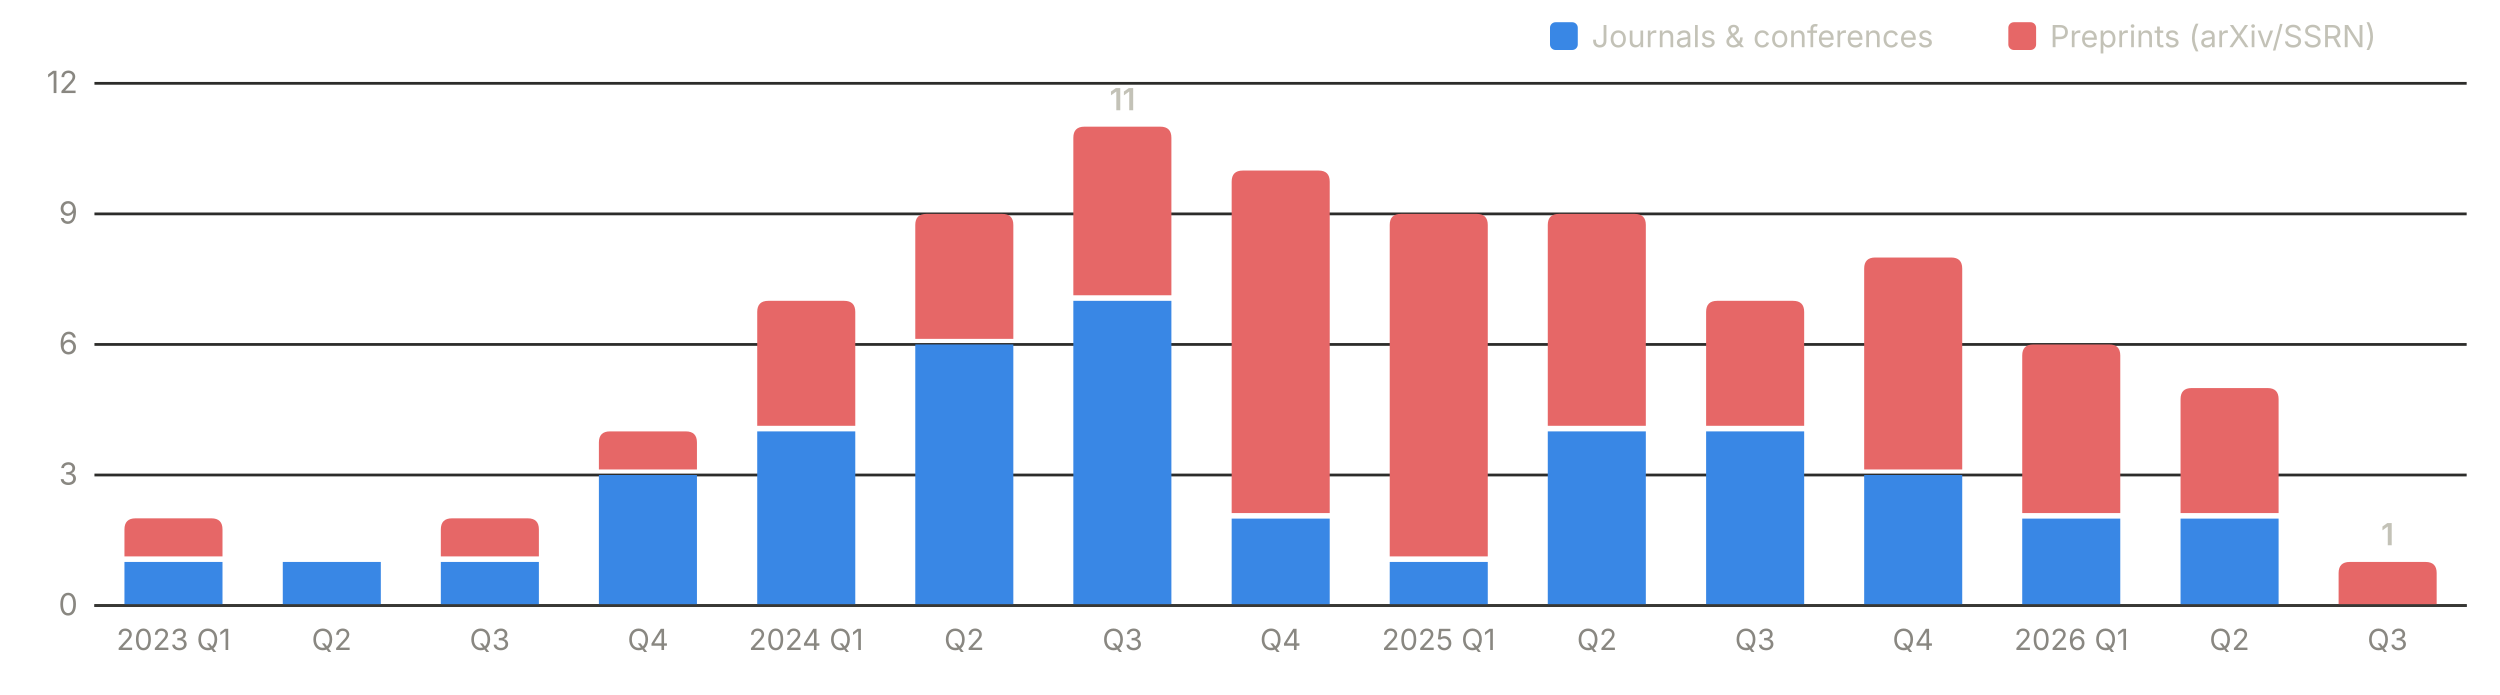
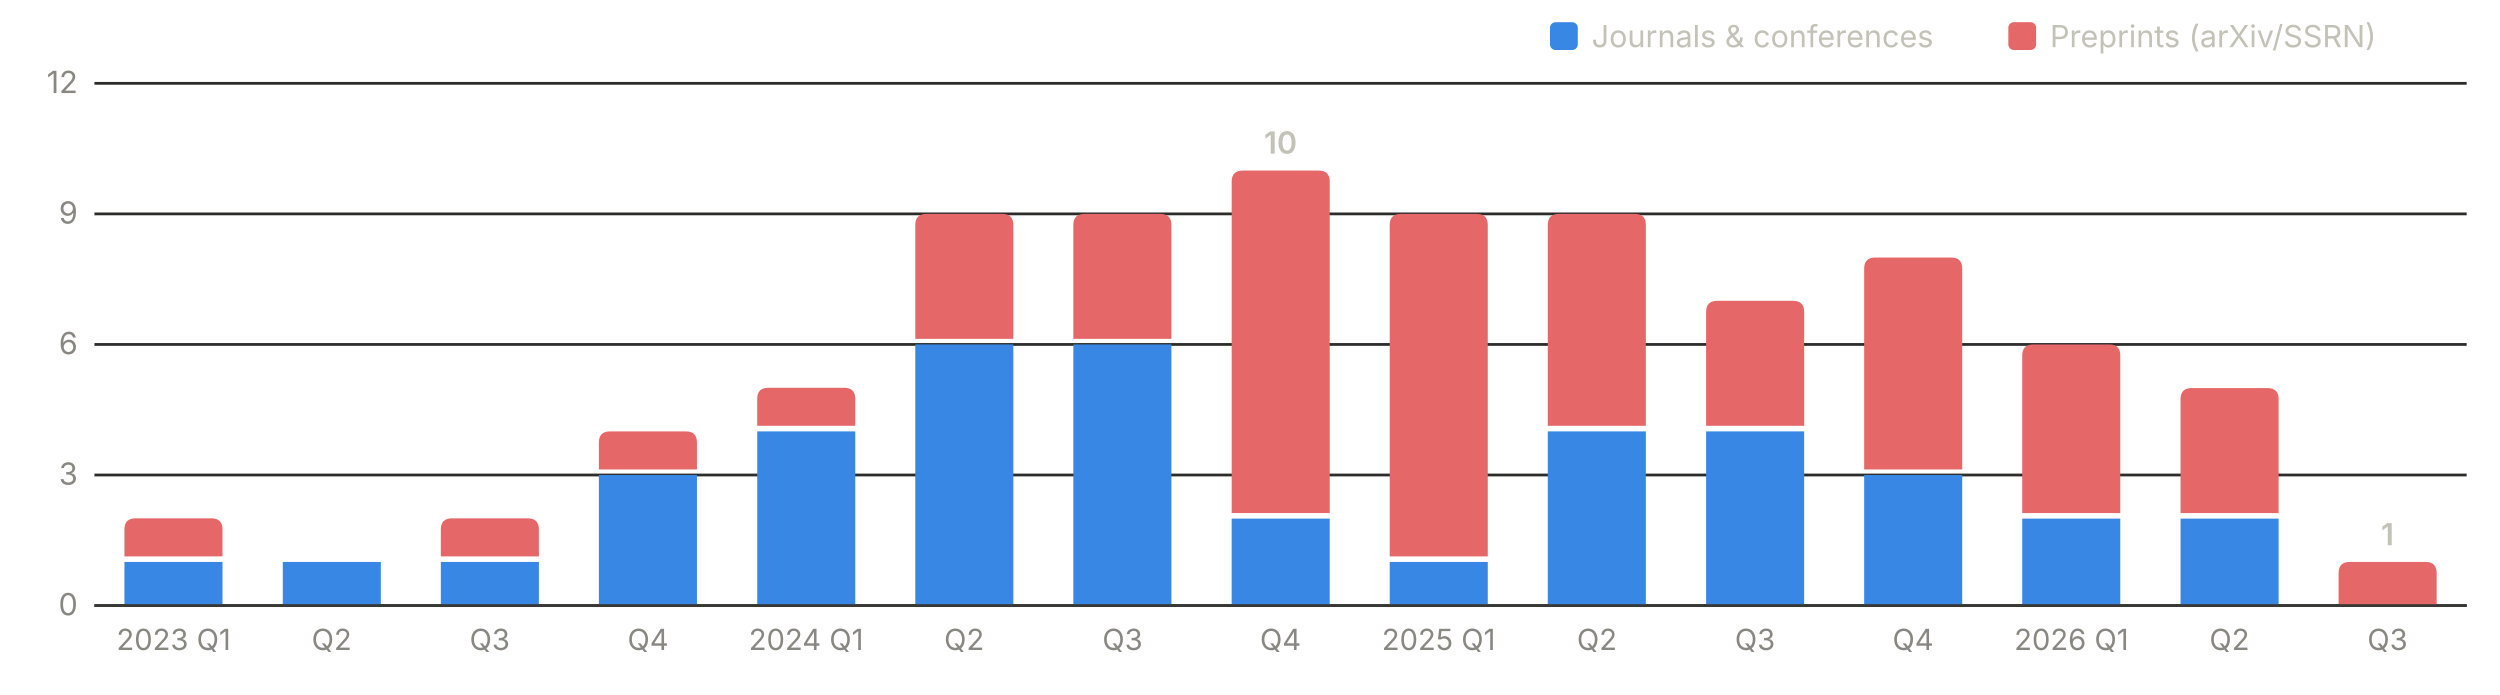
<svg xmlns="http://www.w3.org/2000/svg" viewBox="0 0 900 250" width="900" height="250" role="img" aria-label="Stacked bars of journal and preprint papers per quarter, 2023 Q1 to 2026 Q3">
  <line x1="34" y1="218.0" x2="888" y2="218.0" stroke="#2c2c2a" stroke-width="1" />
  <text x="28" y="221.5" text-anchor="end" font-family="system-ui,-apple-system,Segoe UI,sans-serif" font-size="11" fill="#898781">0</text>
  <line x1="34" y1="171.0" x2="888" y2="171.0" stroke="#2c2c2a" stroke-width="1" />
  <text x="28" y="174.5" text-anchor="end" font-family="system-ui,-apple-system,Segoe UI,sans-serif" font-size="11" fill="#898781">3</text>
  <line x1="34" y1="124.0" x2="888" y2="124.0" stroke="#2c2c2a" stroke-width="1" />
  <text x="28" y="127.5" text-anchor="end" font-family="system-ui,-apple-system,Segoe UI,sans-serif" font-size="11" fill="#898781">6</text>
  <line x1="34" y1="77.0" x2="888" y2="77.0" stroke="#2c2c2a" stroke-width="1" />
  <text x="28" y="80.5" text-anchor="end" font-family="system-ui,-apple-system,Segoe UI,sans-serif" font-size="11" fill="#898781">9</text>
  <line x1="34" y1="30.0" x2="888" y2="30.0" stroke="#2c2c2a" stroke-width="1" />
  <text x="28" y="33.5" text-anchor="end" font-family="system-ui,-apple-system,Segoe UI,sans-serif" font-size="11" fill="#898781">12</text>
  <rect x="558" y="8" width="10" height="10" rx="2" fill="#3987e5" />
  <text x="573" y="17" font-family="system-ui,-apple-system,Segoe UI,sans-serif" font-size="11" fill="#c3c2b7">Journals &amp; conferences</text>
  <rect x="723" y="8" width="10" height="10" rx="2" fill="#e66767" />
  <text x="738" y="17" font-family="system-ui,-apple-system,Segoe UI,sans-serif" font-size="11" fill="#c3c2b7">Preprints (arXiv/SSRN)</text>
  <rect x="44.8" y="202.3" width="35.3" height="15.7" fill="#3987e5" />
  <path d="M44.8,200.3 v-9.7 q0,-4.0 4.0,-4.0 h27.3 q4.0,0 4.0,4.0 v9.7 z" fill="#e66767" />
  <text x="62.5" y="234" text-anchor="middle" font-family="system-ui,-apple-system,Segoe UI,sans-serif" font-size="10.5" fill="#898781">2023 Q1</text>
  <rect x="101.8" y="202.3" width="35.3" height="15.7" fill="#3987e5" />
  <text x="119.4" y="234" text-anchor="middle" font-family="system-ui,-apple-system,Segoe UI,sans-serif" font-size="10.5" fill="#898781">Q2</text>
  <rect x="158.7" y="202.3" width="35.3" height="15.7" fill="#3987e5" />
  <path d="M158.7,200.3 v-9.7 q0,-4.0 4.0,-4.0 h27.3 q4.0,0 4.0,4.0 v9.7 z" fill="#e66767" />
  <text x="176.3" y="234" text-anchor="middle" font-family="system-ui,-apple-system,Segoe UI,sans-serif" font-size="10.5" fill="#898781">Q3</text>
  <rect x="215.6" y="171.0" width="35.3" height="47.0" fill="#3987e5" />
  <path d="M215.6,169.0 v-9.7 q0,-4.0 4.0,-4.0 h27.3 q4.0,0 4.0,4.0 v9.7 z" fill="#e66767" />
  <text x="233.3" y="234" text-anchor="middle" font-family="system-ui,-apple-system,Segoe UI,sans-serif" font-size="10.5" fill="#898781">Q4</text>
  <rect x="272.6" y="155.3" width="35.3" height="62.7" fill="#3987e5" />
-   <path d="M272.6,153.3 v-41.0 q0,-4.0 4.0,-4.0 h27.3 q4.0,0 4.0,4.0 v41.0 z" fill="#e66767" />
+   <path d="M272.6,153.3 v-9.7 q0,-4.0 4.0,-4.0 h27.3 q4.0,0 4.0,4.0 v9.7 z" fill="#e66767" />
  <text x="290.2" y="234" text-anchor="middle" font-family="system-ui,-apple-system,Segoe UI,sans-serif" font-size="10.5" fill="#898781">2024 Q1</text>
  <rect x="329.5" y="124.0" width="35.3" height="94.0" fill="#3987e5" />
  <path d="M329.5,122.0 v-41.0 q0,-4.0 4.0,-4.0 h27.3 q4.0,0 4.0,4.0 v41.0 z" fill="#e66767" />
  <text x="347.1" y="234" text-anchor="middle" font-family="system-ui,-apple-system,Segoe UI,sans-serif" font-size="10.5" fill="#898781">Q2</text>
-   <rect x="386.4" y="108.3" width="35.3" height="109.7" fill="#3987e5" />
-   <path d="M386.4,106.3 v-56.7 q0,-4.0 4.0,-4.0 h27.3 q4.0,0 4.0,4.0 v56.7 z" fill="#e66767" />
-   <text x="404.1" y="39.7" text-anchor="middle" font-family="system-ui,-apple-system,Segoe UI,sans-serif" font-size="11" font-weight="600" fill="#c3c2b7">11</text>
+   <rect x="386.4" y="124.0" width="35.3" height="94.0" fill="#3987e5" />
+   <path d="M386.4,122.0 v-41.0 q0,-4.0 4.0,-4.0 h27.3 q4.0,0 4.0,4.0 v41.0 z" fill="#e66767" />
  <text x="404.1" y="234" text-anchor="middle" font-family="system-ui,-apple-system,Segoe UI,sans-serif" font-size="10.5" fill="#898781">Q3</text>
  <rect x="443.4" y="186.7" width="35.3" height="31.3" fill="#3987e5" />
  <path d="M443.4,184.7 v-119.3 q0,-4.0 4.0,-4.0 h27.3 q4.0,0 4.0,4.0 v119.3 z" fill="#e66767" />
+   <text x="461.0" y="55.3" text-anchor="middle" font-family="system-ui,-apple-system,Segoe UI,sans-serif" font-size="11" font-weight="600" fill="#c3c2b7">10</text>
  <text x="461.0" y="234" text-anchor="middle" font-family="system-ui,-apple-system,Segoe UI,sans-serif" font-size="10.5" fill="#898781">Q4</text>
  <rect x="500.3" y="202.3" width="35.3" height="15.7" fill="#3987e5" />
  <path d="M500.3,200.3 v-119.3 q0,-4.0 4.0,-4.0 h27.3 q4.0,0 4.0,4.0 v119.3 z" fill="#e66767" />
  <text x="517.9" y="234" text-anchor="middle" font-family="system-ui,-apple-system,Segoe UI,sans-serif" font-size="10.5" fill="#898781">2025 Q1</text>
  <rect x="557.2" y="155.3" width="35.3" height="62.7" fill="#3987e5" />
  <path d="M557.2,153.3 v-72.3 q0,-4.0 4.0,-4.0 h27.3 q4.0,0 4.0,4.0 v72.3 z" fill="#e66767" />
  <text x="574.9" y="234" text-anchor="middle" font-family="system-ui,-apple-system,Segoe UI,sans-serif" font-size="10.5" fill="#898781">Q2</text>
  <rect x="614.2" y="155.3" width="35.3" height="62.7" fill="#3987e5" />
  <path d="M614.2,153.3 v-41.0 q0,-4.0 4.0,-4.0 h27.3 q4.0,0 4.0,4.0 v41.0 z" fill="#e66767" />
  <text x="631.8" y="234" text-anchor="middle" font-family="system-ui,-apple-system,Segoe UI,sans-serif" font-size="10.5" fill="#898781">Q3</text>
  <rect x="671.1" y="171.0" width="35.3" height="47.0" fill="#3987e5" />
  <path d="M671.1,169.0 v-72.3 q0,-4.0 4.0,-4.0 h27.3 q4.0,0 4.0,4.0 v72.3 z" fill="#e66767" />
  <text x="688.7" y="234" text-anchor="middle" font-family="system-ui,-apple-system,Segoe UI,sans-serif" font-size="10.5" fill="#898781">Q4</text>
  <rect x="728.0" y="186.7" width="35.3" height="31.3" fill="#3987e5" />
  <path d="M728.0,184.7 v-56.7 q0,-4.0 4.0,-4.0 h27.3 q4.0,0 4.0,4.0 v56.7 z" fill="#e66767" />
  <text x="745.7" y="234" text-anchor="middle" font-family="system-ui,-apple-system,Segoe UI,sans-serif" font-size="10.5" fill="#898781">2026 Q1</text>
  <rect x="785.0" y="186.7" width="35.3" height="31.3" fill="#3987e5" />
  <path d="M785.0,184.7 v-41.0 q0,-4.0 4.0,-4.0 h27.3 q4.0,0 4.0,4.0 v41.0 z" fill="#e66767" />
  <text x="802.6" y="234" text-anchor="middle" font-family="system-ui,-apple-system,Segoe UI,sans-serif" font-size="10.5" fill="#898781">Q2</text>
  <path d="M841.9,218.0 v-11.7 q0,-4.0 4.0,-4.0 h27.3 q4.0,0 4.0,4.0 v11.7 z" fill="#e66767" />
  <text x="859.5" y="196.3" text-anchor="middle" font-family="system-ui,-apple-system,Segoe UI,sans-serif" font-size="11" font-weight="600" fill="#c3c2b7">1</text>
  <text x="859.5" y="234" text-anchor="middle" font-family="system-ui,-apple-system,Segoe UI,sans-serif" font-size="10.5" fill="#898781">Q3</text>
  <line x1="34" y1="218" x2="888" y2="218" stroke="#383835" stroke-width="1" />
</svg>
